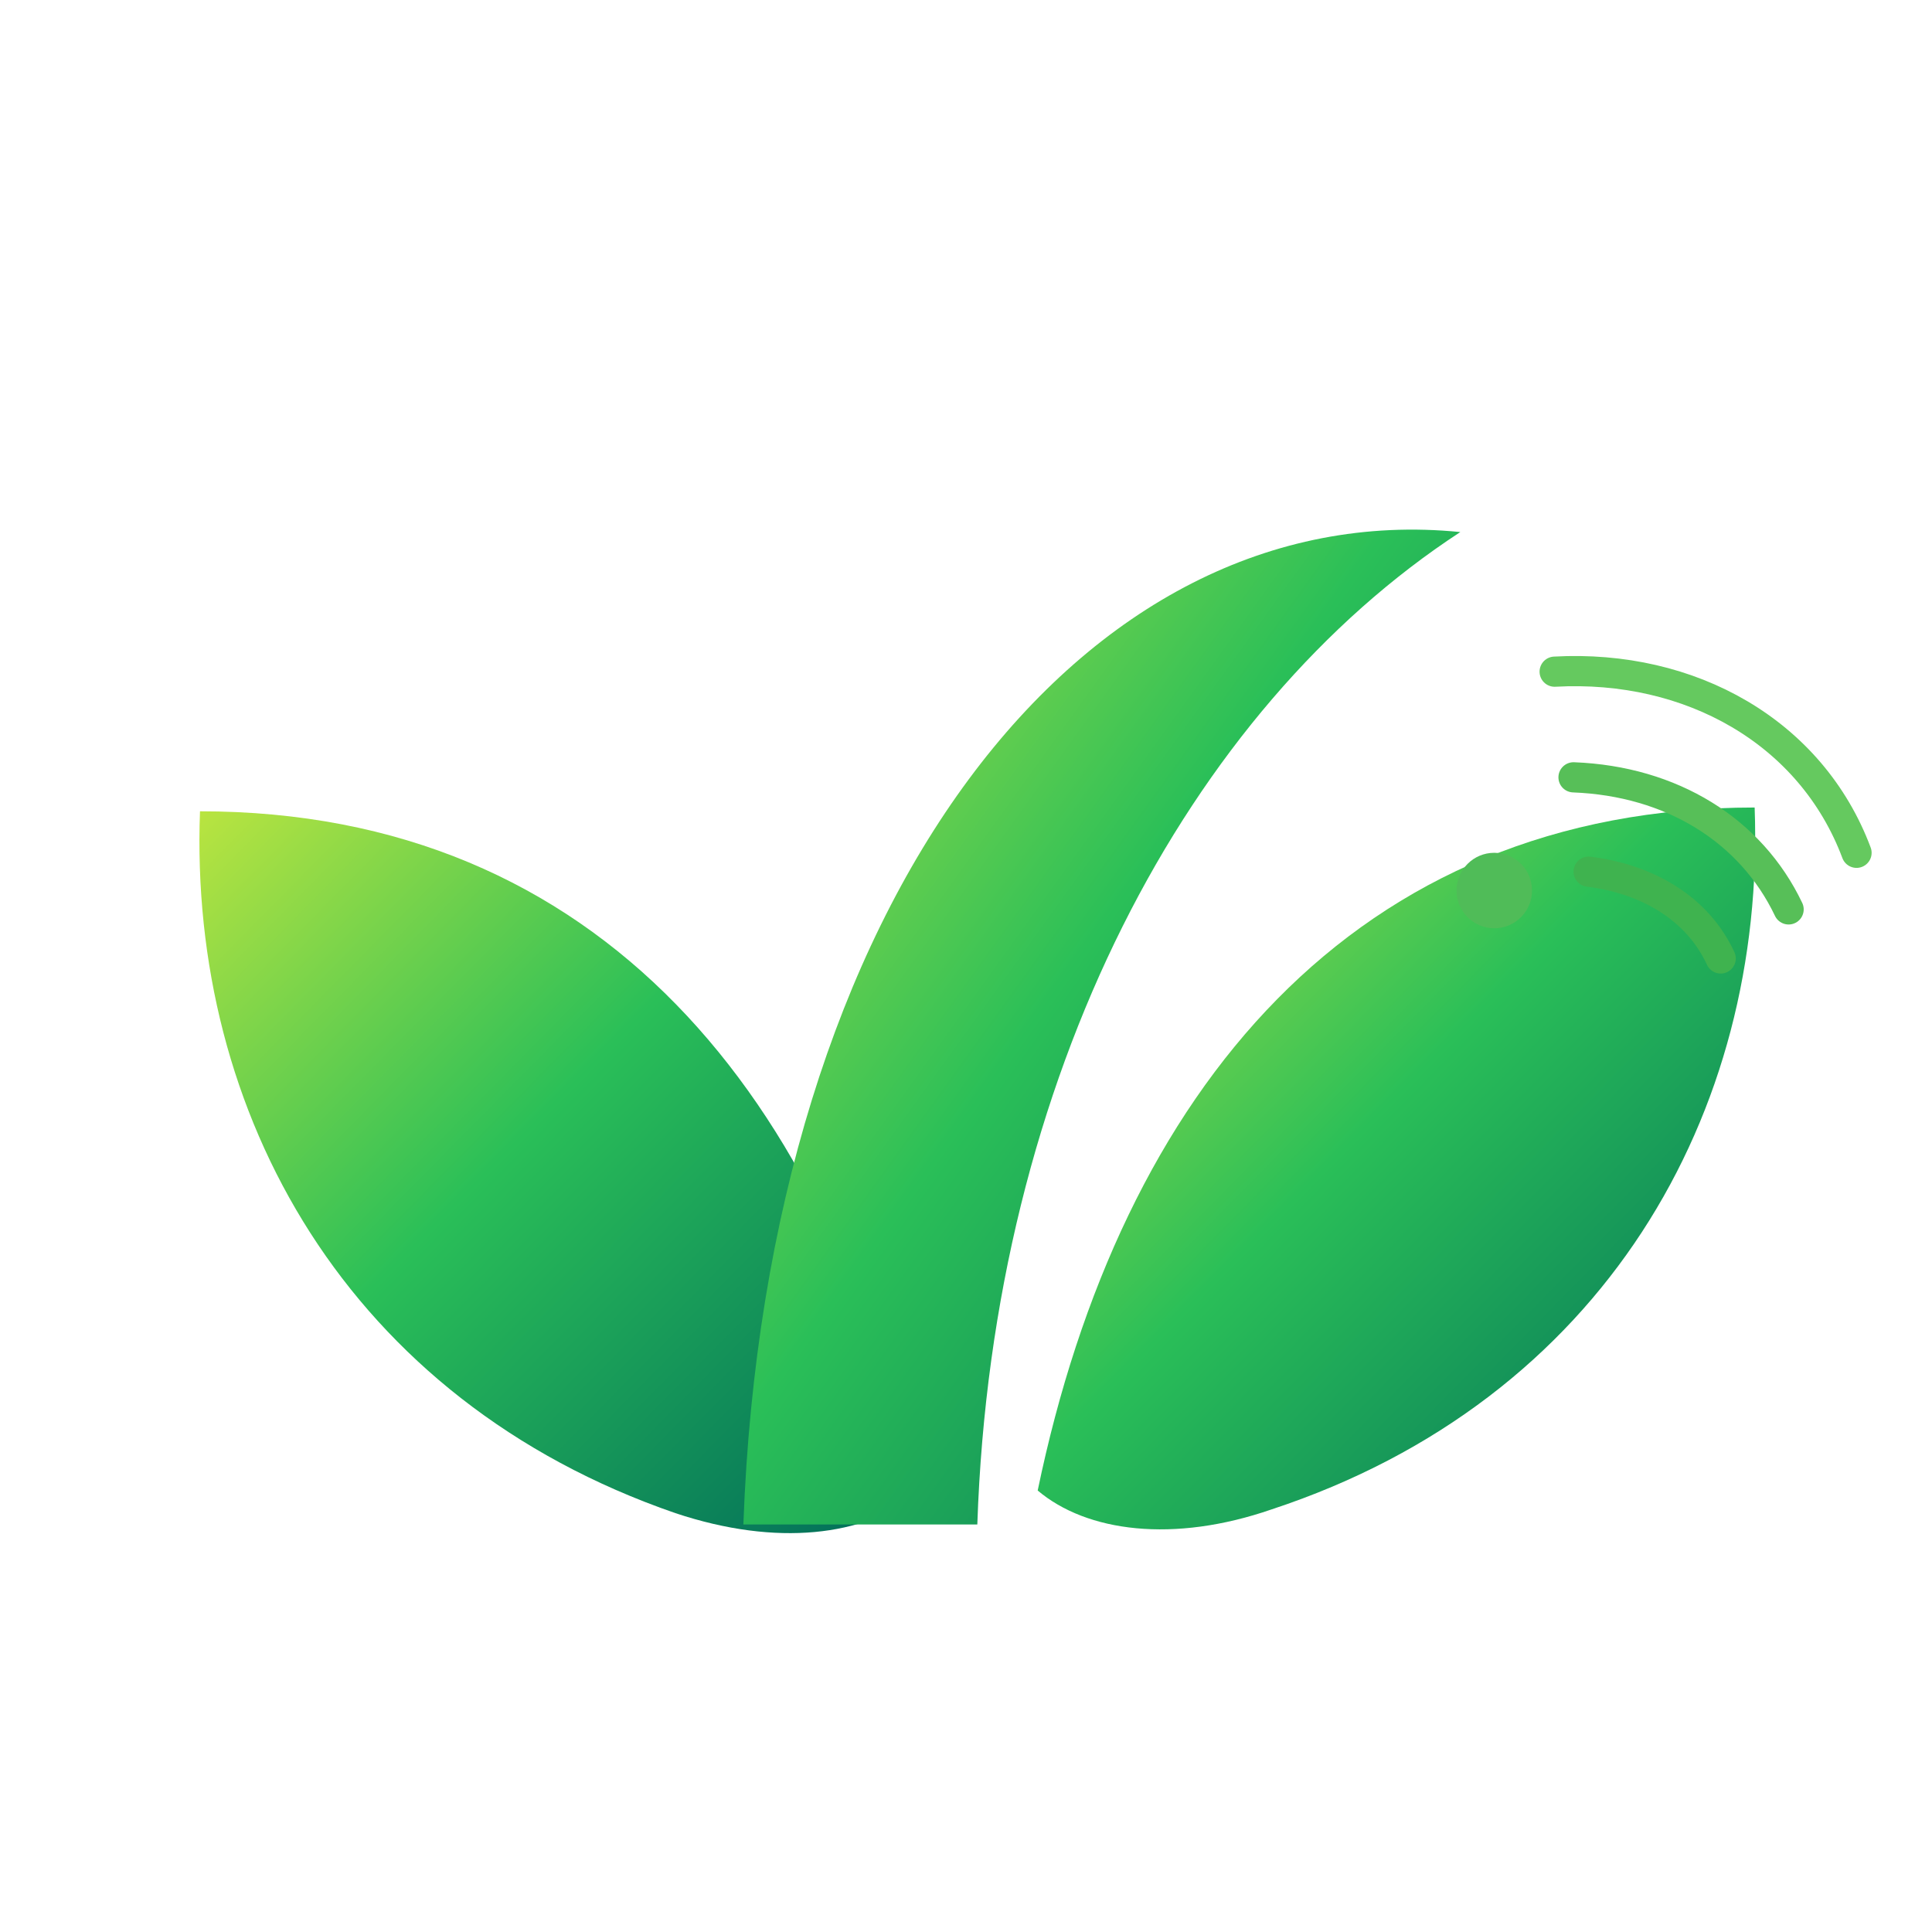
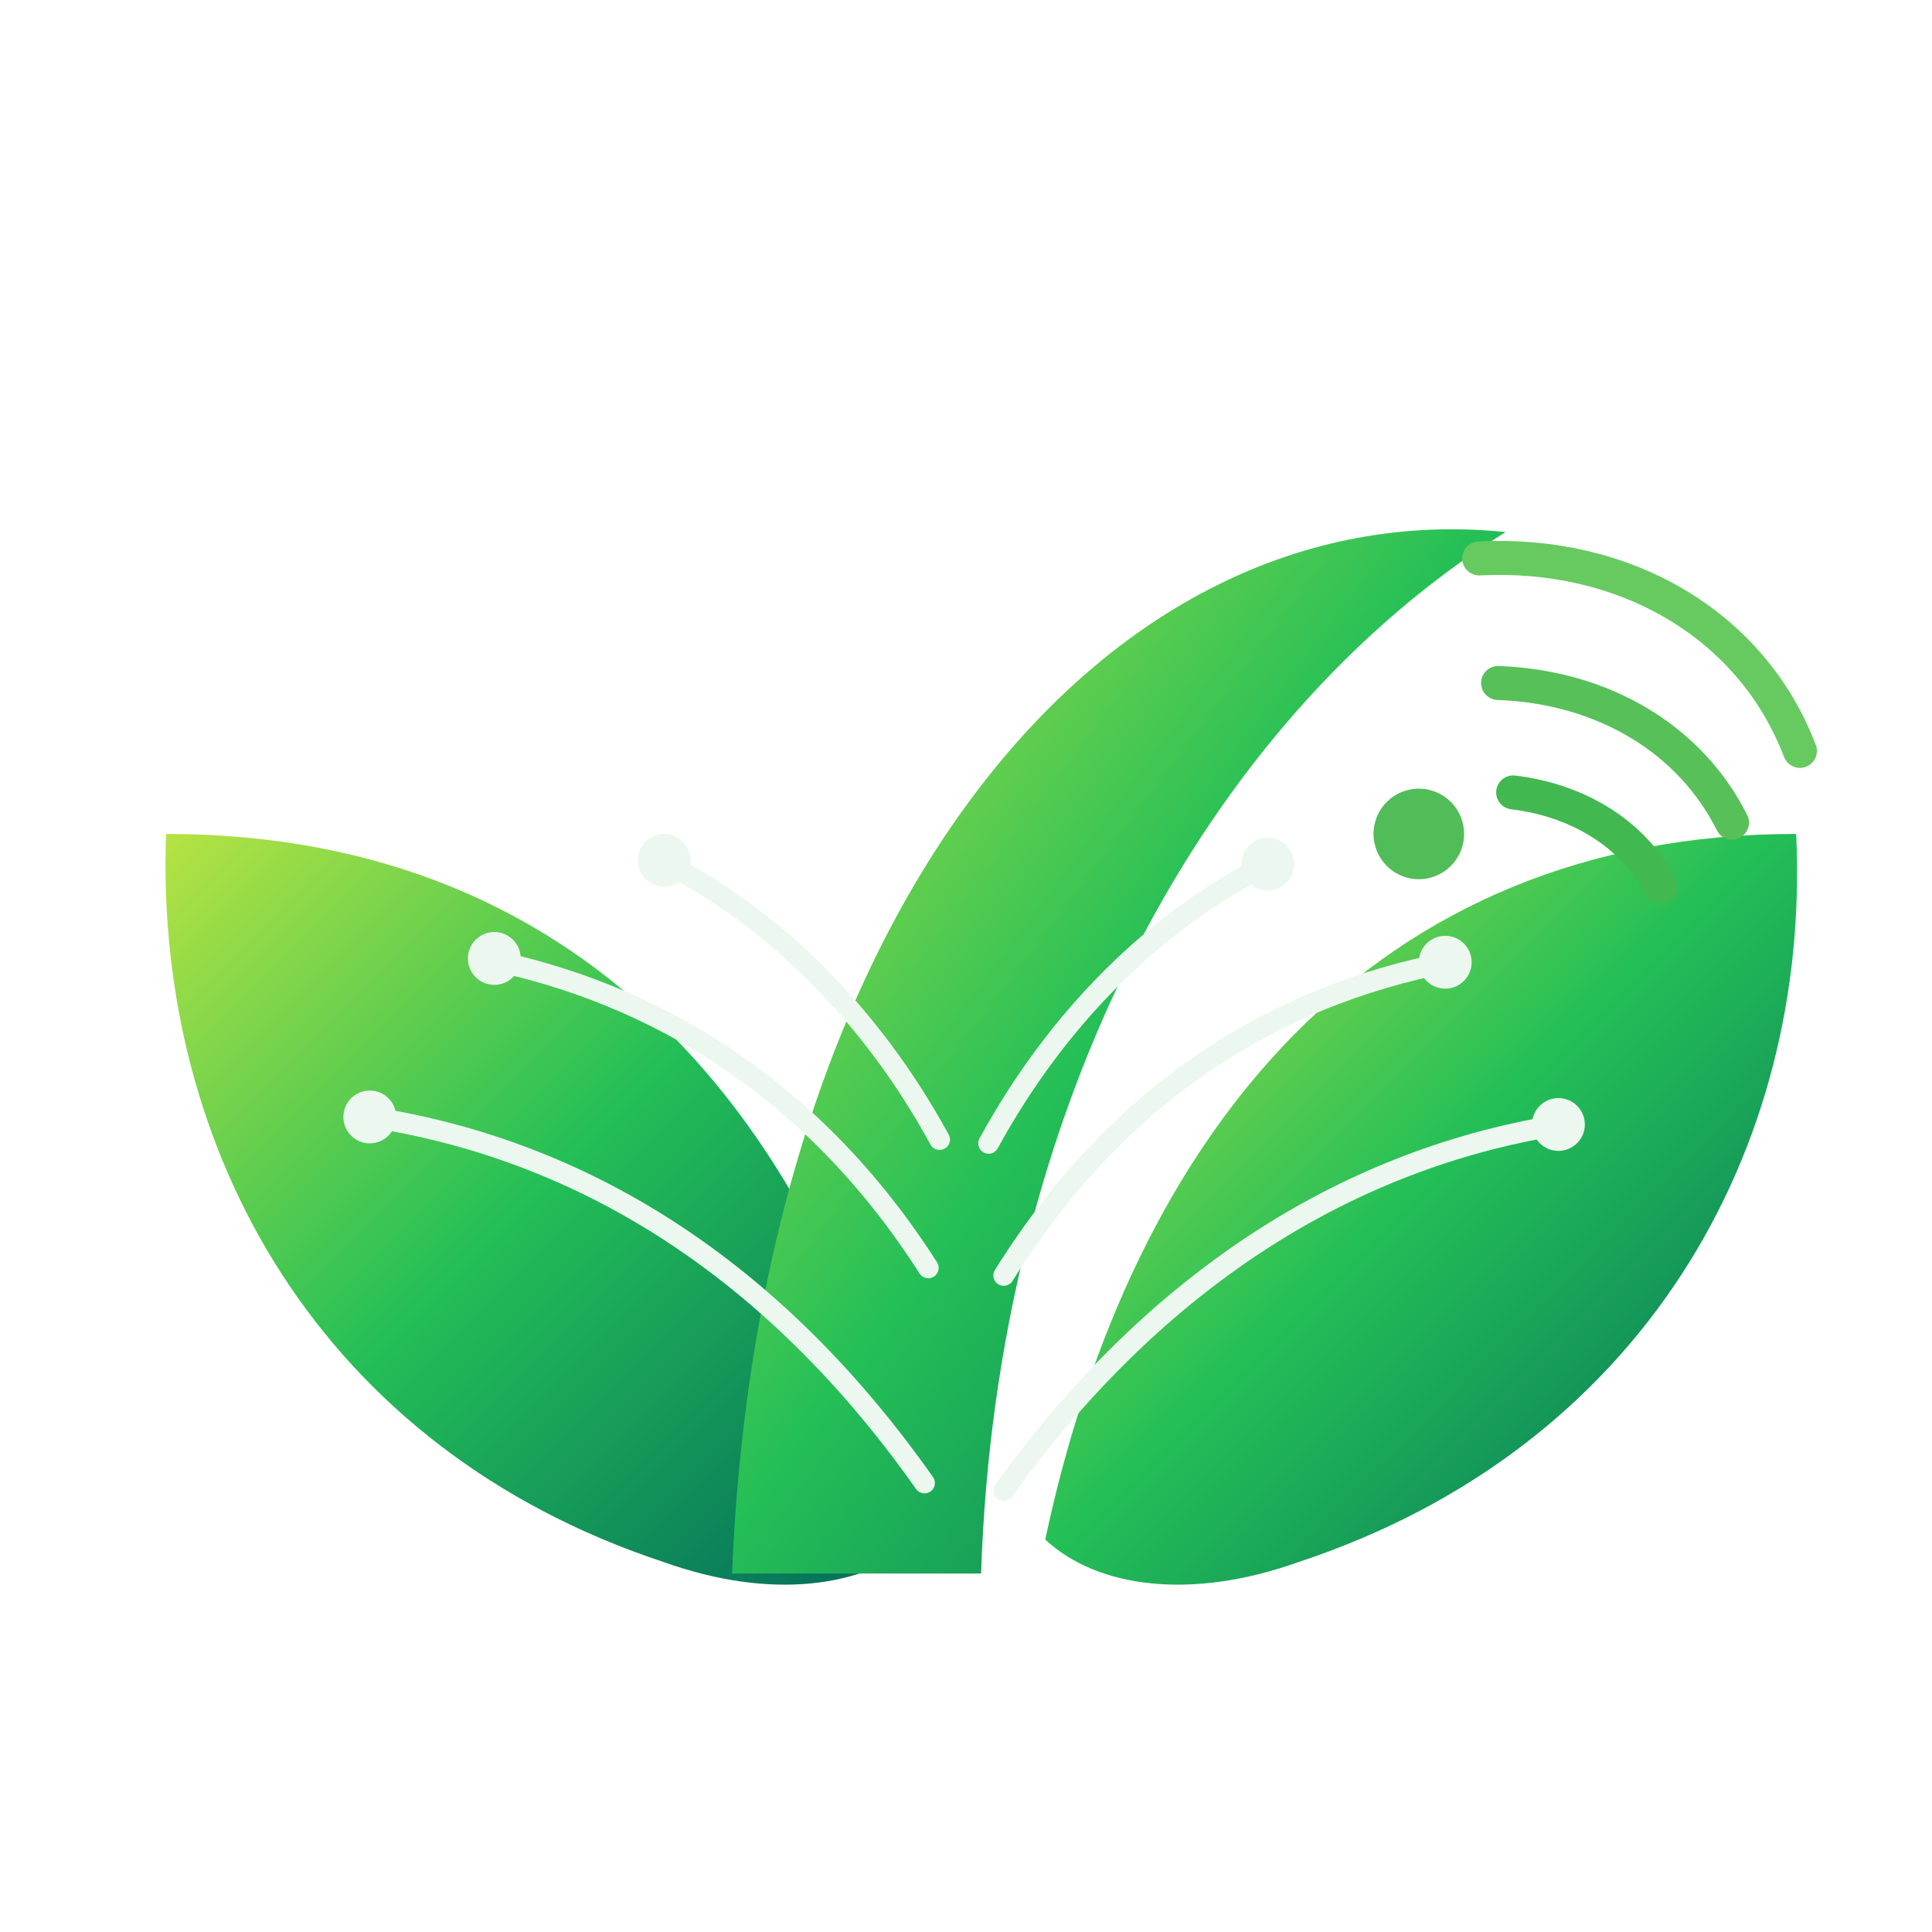
<svg xmlns="http://www.w3.org/2000/svg" viewBox="0 0 512 512" role="img" aria-label="Hortelan icon">
  <defs>
    <linearGradient id="leafGradient" x1="0%" y1="0%" x2="100%" y2="100%">
-       <stop offset="0%" stop-color="#B9E440" />
-       <stop offset="45%" stop-color="#2ABF58" />
-       <stop offset="100%" stop-color="#006A5A" />
+       <stop offset="0%" stop-color="#b7e343" />
+       <stop offset="48%" stop-color="#24bf57" />
+       <stop offset="100%" stop-color="#02695b" />
    </linearGradient>
+     <style>
+       .trace { fill: none; stroke: #ecf8ef; stroke-width: 5.5; stroke-linecap: round; stroke-linejoin: round; }
+       .node { fill: #ecf8ef; }
+     </style>
  </defs>
-   <path fill="url(#leafGradient)" d="M243 396c-23-105-84-181-190-181-3 80 39 156 126 186 27 9 50 6 64-5z" />
-   <path fill="url(#leafGradient)" d="M275 395c22-106 84-181 190-181 3 81-40 157-128 186-26 9-49 6-62-5z" />
-   <path fill="url(#leafGradient)" d="M259 404c4-119 56-216 128-263-100-10-184 97-190 263h62z" />
-   <path d="M412 178c36-2 68 16 80 48" fill="none" stroke="#65c95f" stroke-width="8" stroke-linecap="round" />
-   <path d="M417 206c26 1 47 14 57 35" fill="none" stroke="#57bf58" stroke-width="8" stroke-linecap="round" />
-   <path d="M421 231c16 2 29 10 35 23" fill="none" stroke="#3fb34f" stroke-width="8" stroke-linecap="round" />
-   <circle cx="396" cy="236" r="10" fill="#50bc58" />
+   <path fill="url(#leafGradient)" d="M244 408c-23-108-87-187-200-187-3 84 41 163 132 193 28 10 53 7 68-6z" />
+   <path fill="url(#leafGradient)" d="M277 408c23-108 87-187 199-187 4 84-41 163-132 193-28 10-53 7-67-6z" />
+   <path fill="url(#leafGradient)" d="M260 417c4-123 59-226 139-276-108-11-198 103-205 276h66z" />
+   <path class="trace" d="M98 296c52 8 104 36 147 97" />
+   <path class="trace" d="M128 254c46 9 88 35 118 82" />
+   <path class="trace" d="M175 228c30 15 56 41 74 74" />
+   <path class="trace" d="M414 298c-51 8-104 36-148 97" />
+   <path class="trace" d="M384 255c-47 9-88 35-118 83" />
+   <path class="trace" d="M336 229c-30 15-56 41-74 74" />
+   <circle class="node" cx="131" cy="254" r="7" />
+   <circle class="node" cx="176" cy="228" r="7" />
+   <circle class="node" cx="98" cy="296" r="7" />
+   <circle class="node" cx="383" cy="255" r="7" />
+   <circle class="node" cx="413" cy="298" r="7" />
+   <circle class="node" cx="336" cy="229" r="7" />
+   <path d="M392 148c38-2 72 17 85 51" fill="none" stroke="#67ca60" stroke-width="9" stroke-linecap="round" />
+   <path d="M397 181c28 1 51 15 62 37" fill="none" stroke="#58c059" stroke-width="9" stroke-linecap="round" />
+   <path d="M401 210c17 2 32 11 39 25" fill="none" stroke="#42b850" stroke-width="9" stroke-linecap="round" />
+   <circle cx="376" cy="221" r="12" fill="#50bd58" />
</svg>
